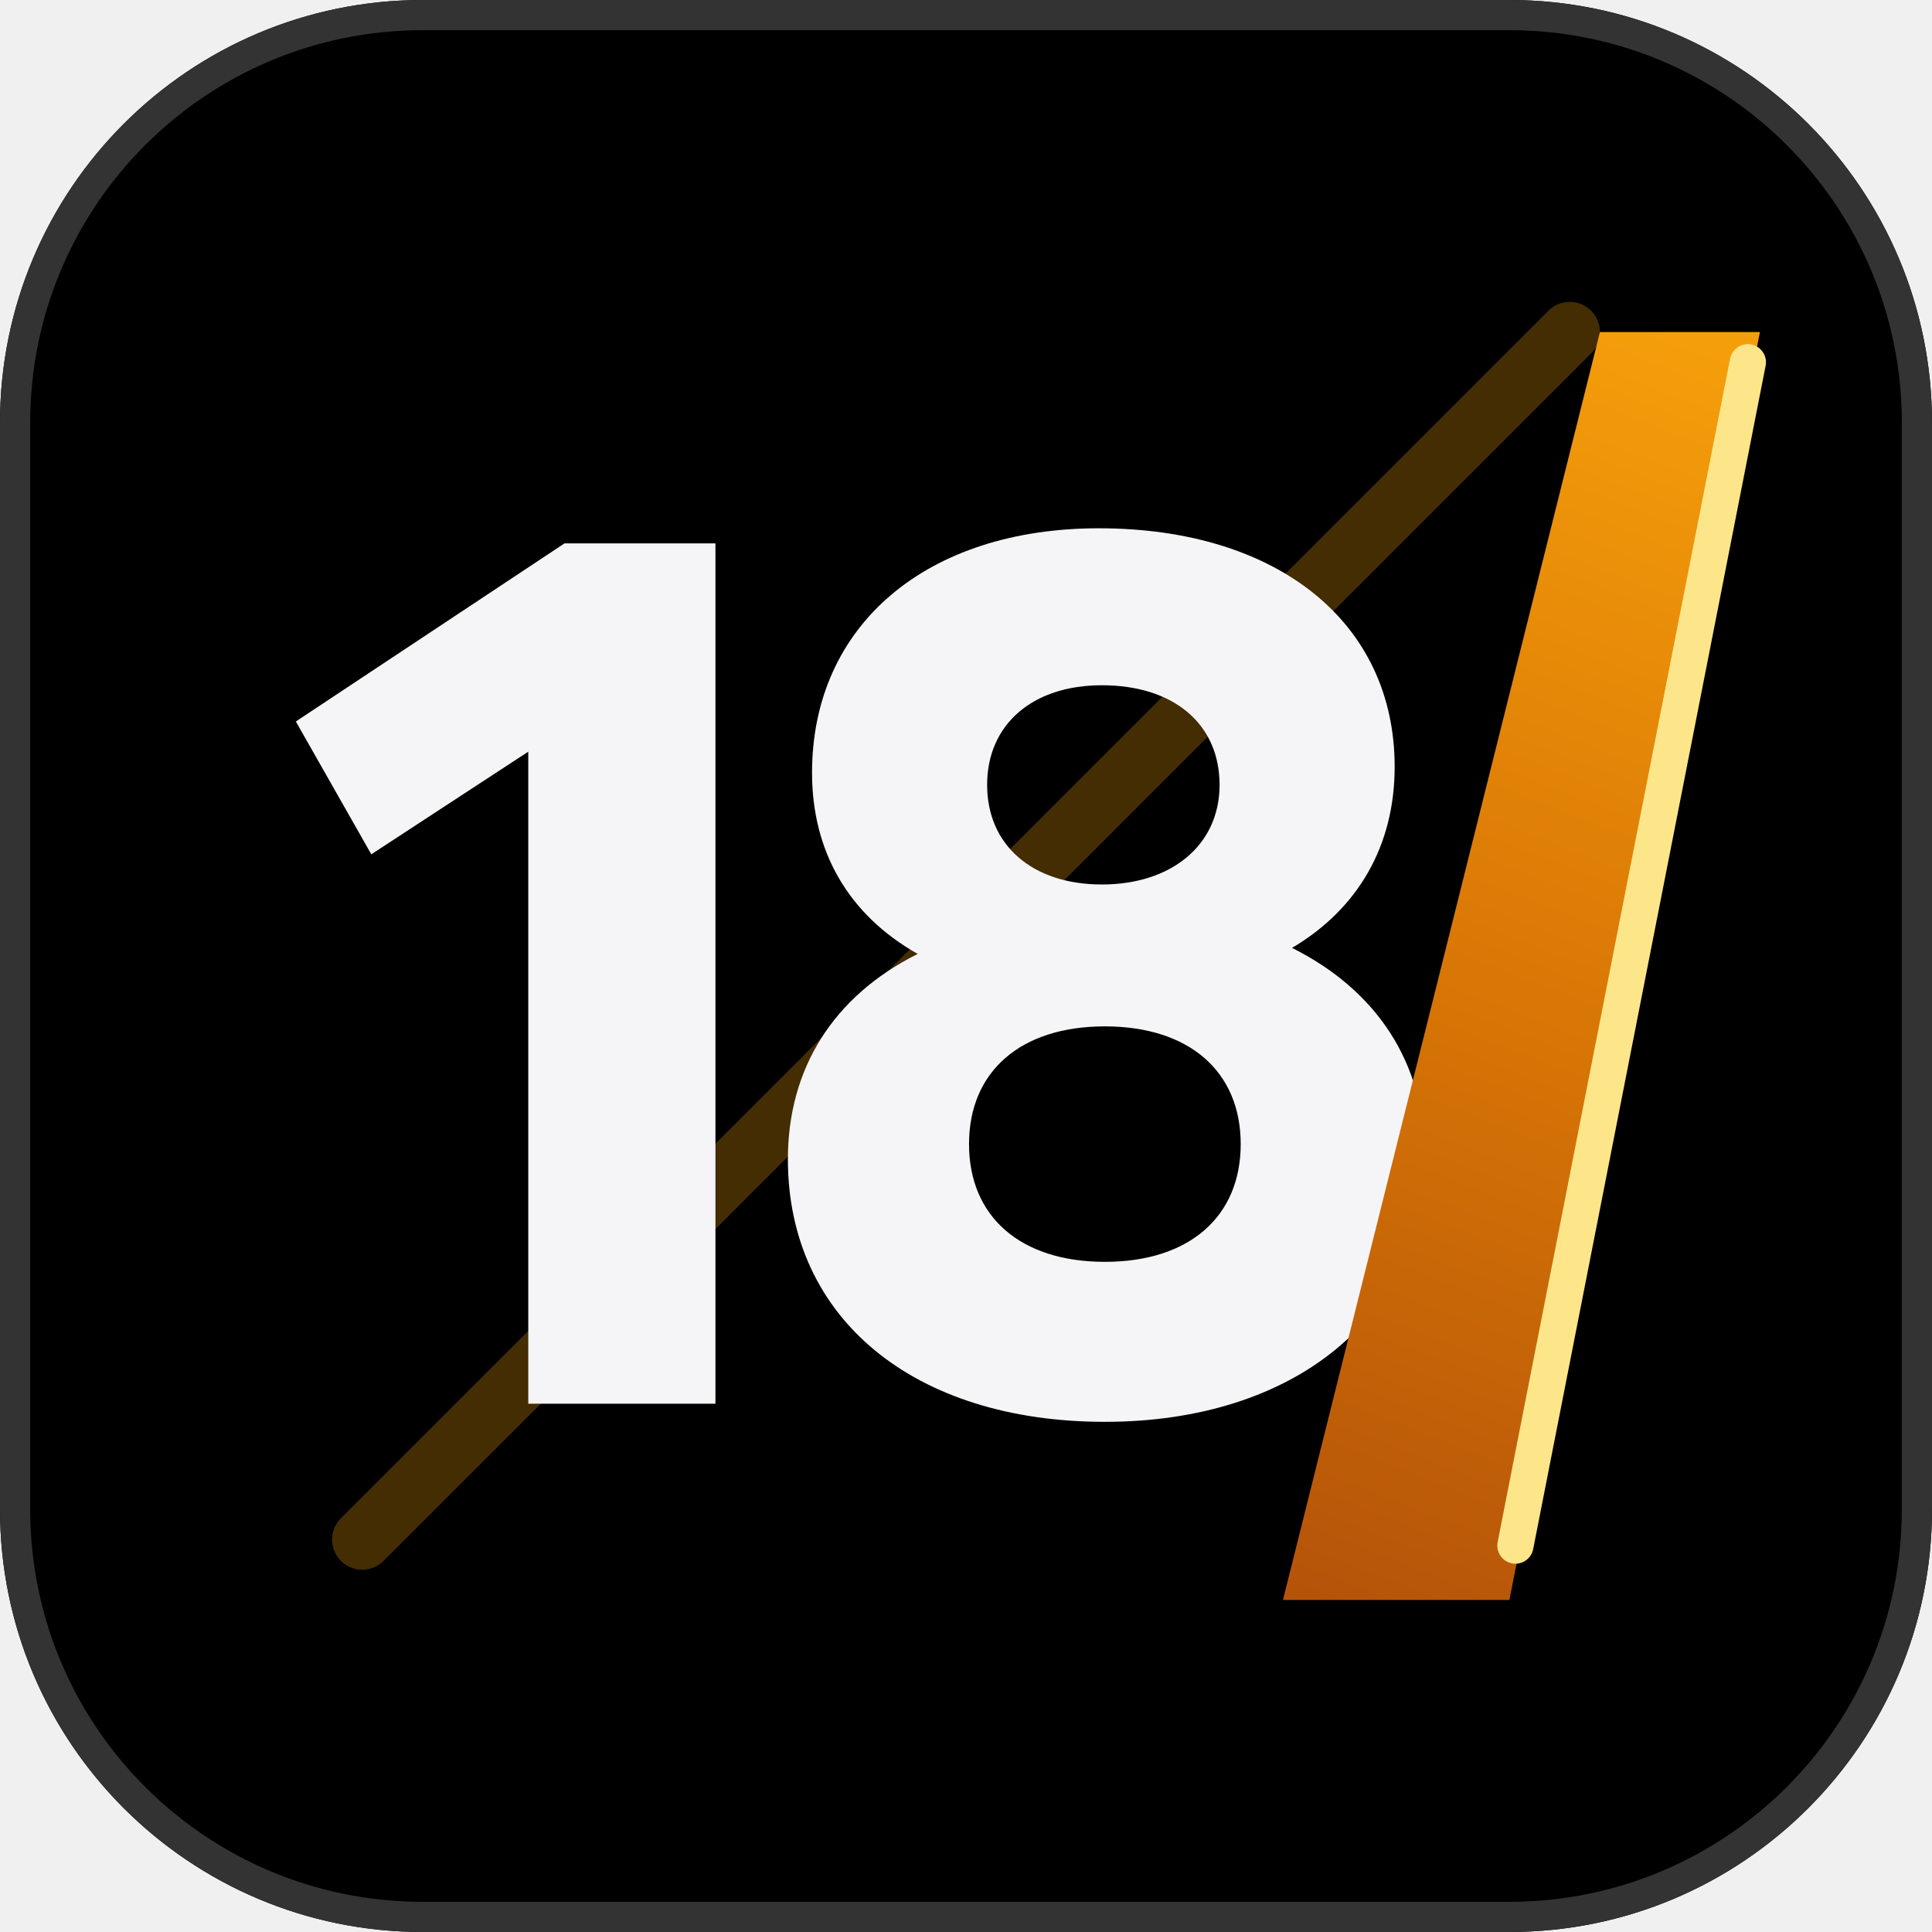
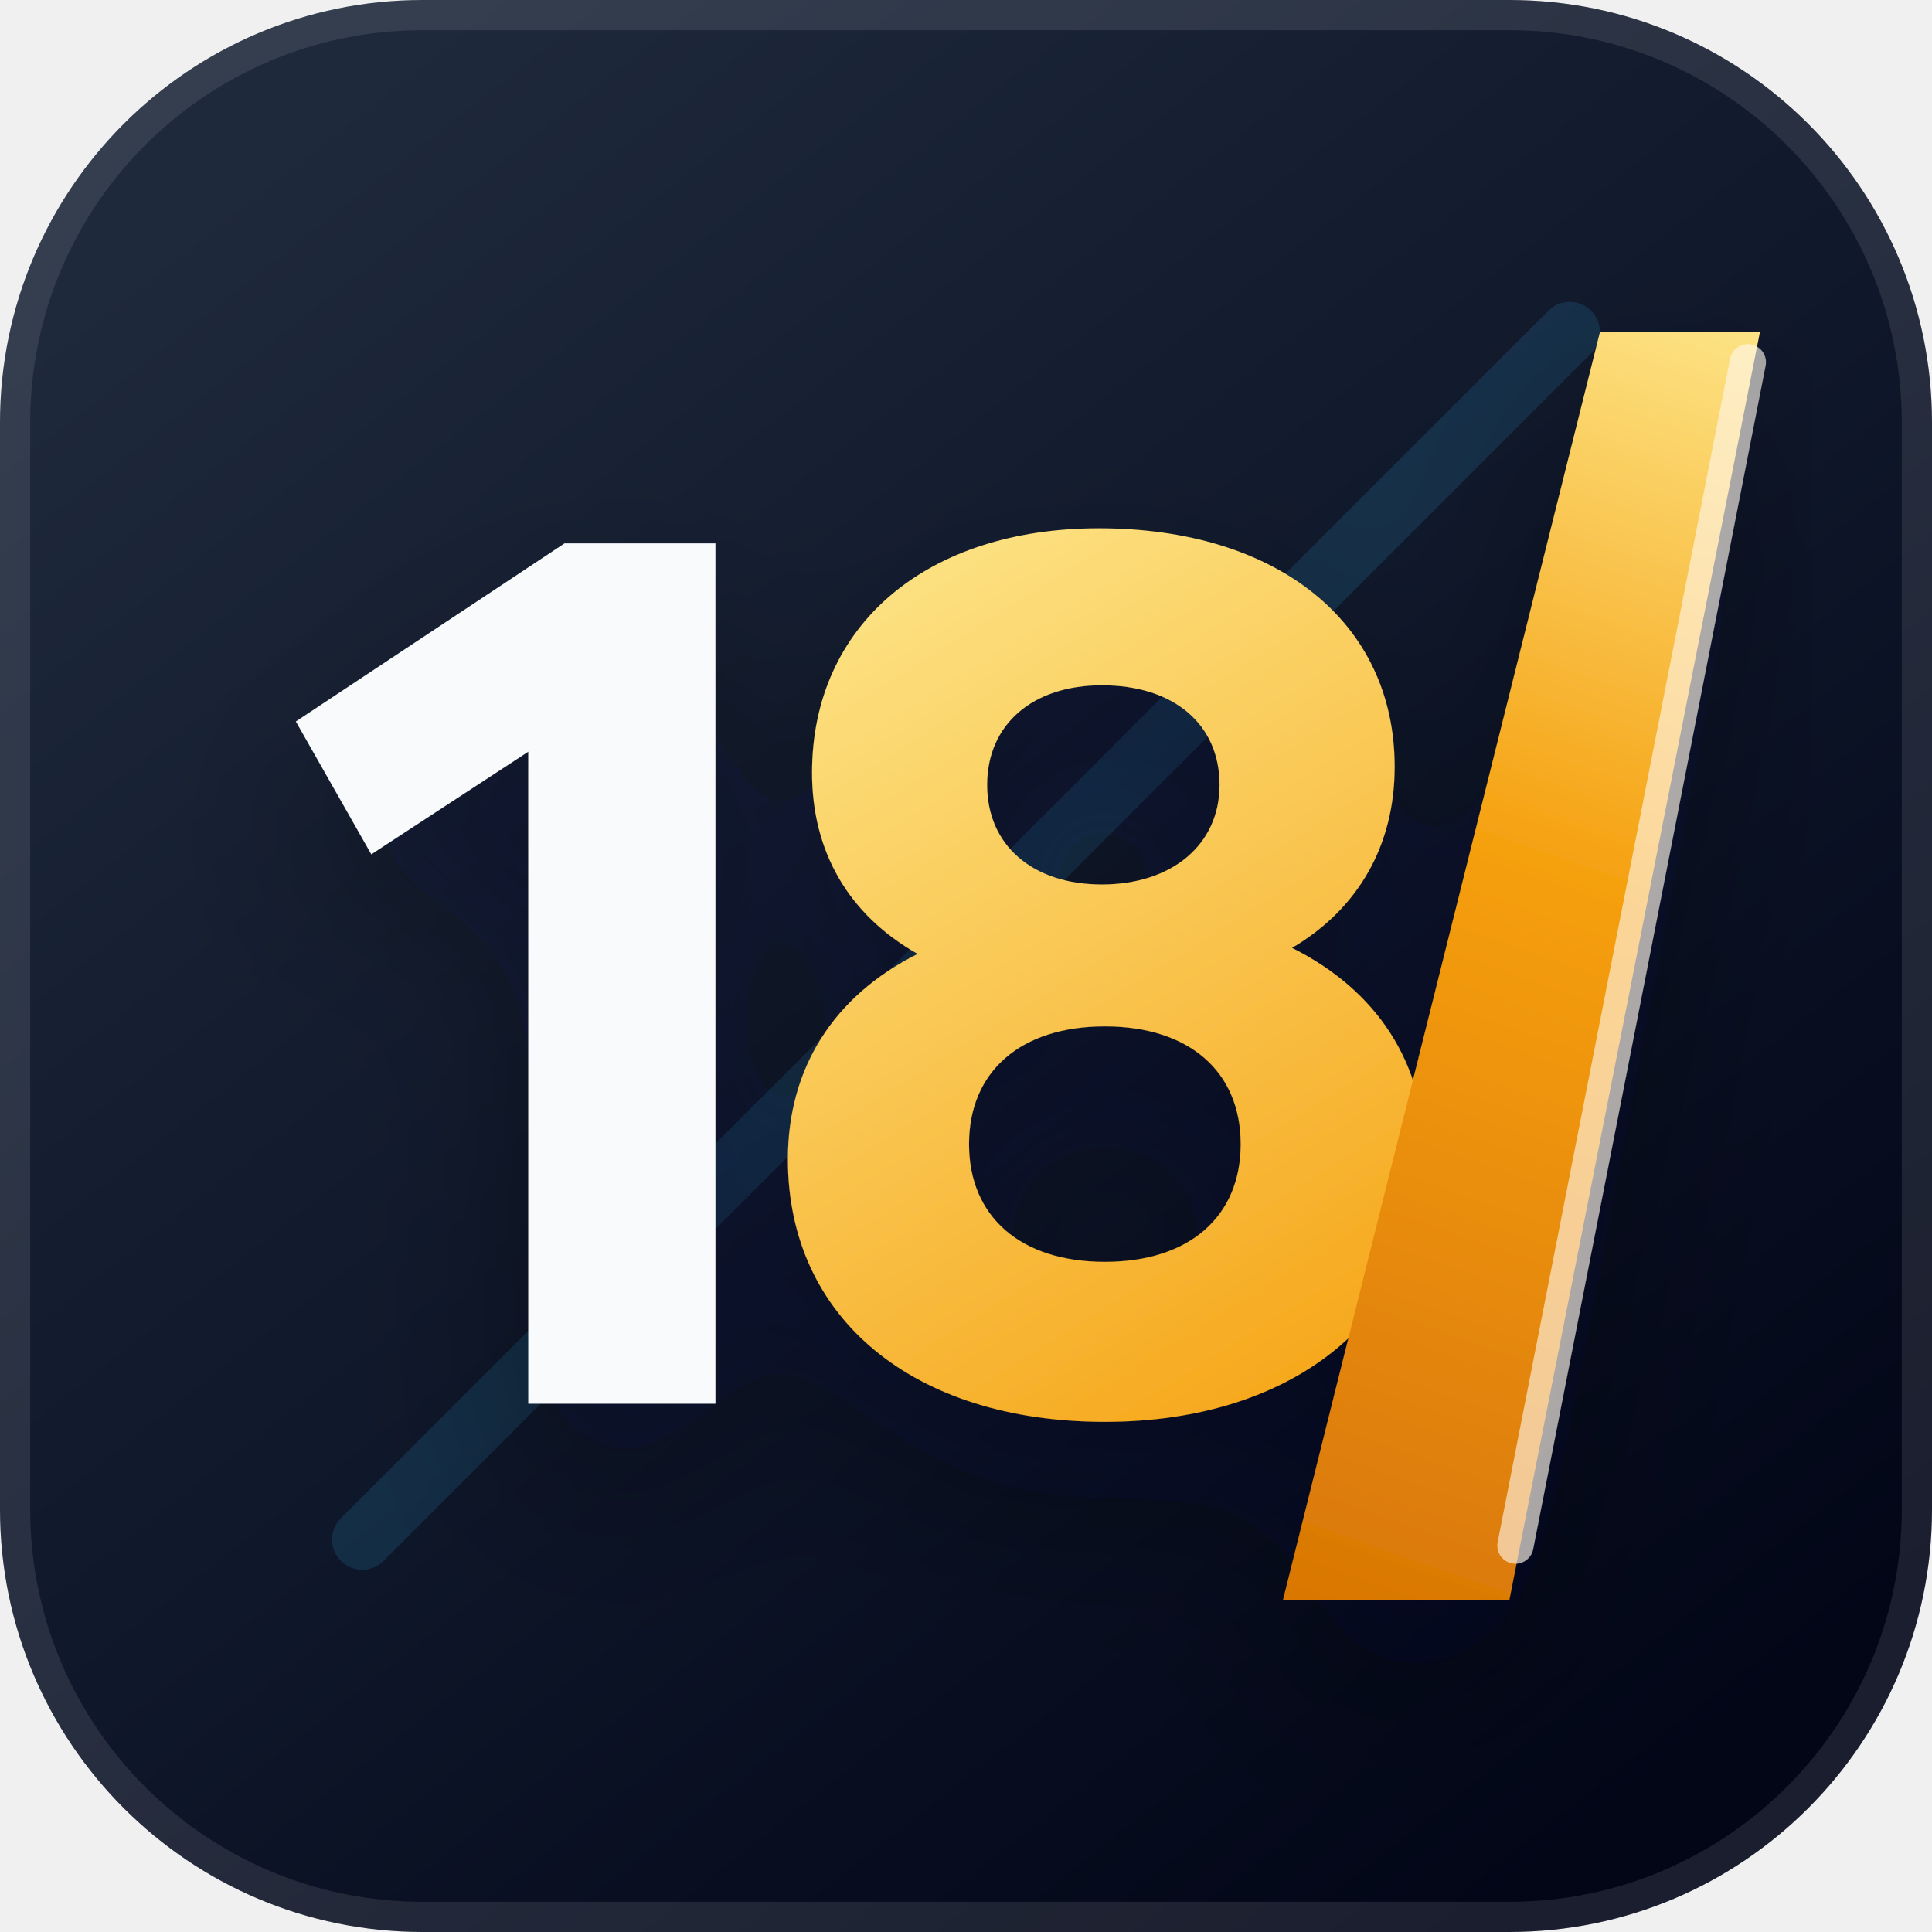
<svg xmlns="http://www.w3.org/2000/svg" viewBox="0 0 64 64" fill="none" role="img" aria-labelledby="title desc">
  <defs>
-     <linearGradient id="blade" x1="42" y1="53" x2="58" y2="12" gradientUnits="userSpaceOnUse">
-       <stop stop-color="#B45309" />
-       <stop offset="0.5" stop-color="#D97706" />
+     <linearGradient id="bg" x1="10" y1="4" x2="54" y2="60" gradientUnits="userSpaceOnUse">
+       <stop stop-color="#1E293B" />
+       <stop offset="0.52" stop-color="#0F172A" />
+       <stop offset="1" stop-color="#020617" />
+     </linearGradient>
+     <linearGradient id="blade" x1="43" y1="53" x2="58" y2="10" gradientUnits="userSpaceOnUse">
+       <stop stop-color="#D97706" />
+       <stop offset="0.55" stop-color="#F59E0B" />
+       <stop offset="1" stop-color="#FDE68A" />
+     </linearGradient>
+     <linearGradient id="eight" x1="28" y1="17" x2="48" y2="49" gradientUnits="userSpaceOnUse">
+       <stop stop-color="#FDE68A" />
      <stop offset="1" stop-color="#F59E0B" />
    </linearGradient>
+     <filter id="shadow" x="4" y="4" width="56" height="56" color-interpolation-filters="sRGB" filterUnits="userSpaceOnUse">
+       <feDropShadow dx="0" dy="3" stdDeviation="3" flood-color="#020617" flood-opacity="0.34" />
+     </filter>
  </defs>
-   <rect width="64" height="64" rx="14" fill="#000000" />
-   <rect x="0.5" y="0.5" width="63" height="63" rx="13.5" stroke="#333333" />
-   <path d="M12 51L52 11" stroke="#F59E0B" stroke-opacity="0.28" stroke-width="2" stroke-linecap="round" />
-   <path fill="#F5F5F7" d="M17.5 46.5V24.9l-5.2 3.4-2.5-4.4 8.9-5.9h5v28.5h-6.2Z" />
-   <path fill="#F5F5F7" fill-rule="evenodd" d="M36.4 17.5c-5.7 0-9.5 3.2-9.5 8.1 0 2.6 1.2 4.7 3.5 6-2.8 1.4-4.3 3.8-4.3 6.8 0 5.3 4.2 8.7 10.5 8.7s10.6-3.5 10.6-8.8c0-3.1-1.6-5.5-4.4-6.9 2.2-1.3 3.4-3.4 3.4-6 0-4.8-3.9-7.9-9.8-7.9Zm.1 5.2c2.4 0 3.9 1.3 3.9 3.3s-1.6 3.3-3.9 3.3c-2.3 0-3.8-1.3-3.8-3.3s1.5-3.3 3.8-3.3Zm.1 11.3c2.8 0 4.5 1.5 4.5 3.9s-1.7 3.9-4.5 3.9-4.5-1.5-4.5-3.9 1.7-3.9 4.5-3.9Z" />
-   <path d="M42.5 53H50l8.3-42H53l-10.5 42Z" fill="url(#blade)" />
-   <path d="M50.2 51.2 57.9 12" stroke="#FDE68A" stroke-width="1.2" stroke-linecap="round" />
+   <rect width="64" height="64" rx="14" fill="url(#bg)" />
+   <rect x="0.5" y="0.5" width="63" height="63" rx="13.5" stroke="#FFFFFF" stroke-opacity="0.1" />
+   <path d="M12 51L52 11" stroke="#38BDF8" stroke-opacity="0.14" stroke-width="2" stroke-linecap="round" />
+   <g filter="url(#shadow)">
+     <path fill="#F8FAFC" d="M17.5 46.5V24.9l-5.2 3.4-2.5-4.4 8.9-5.9h5v28.5h-6.2Z" />
+     <path fill="url(#eight)" fill-rule="evenodd" d="M36.4 17.5c-5.7 0-9.5 3.2-9.5 8.1 0 2.6 1.2 4.7 3.5 6-2.8 1.4-4.3 3.8-4.3 6.8 0 5.3 4.2 8.7 10.5 8.7s10.6-3.5 10.6-8.8c0-3.1-1.6-5.5-4.4-6.9 2.2-1.3 3.4-3.4 3.4-6 0-4.8-3.9-7.9-9.8-7.9Zm.1 5.2c2.4 0 3.9 1.3 3.9 3.3s-1.6 3.3-3.9 3.3c-2.3 0-3.8-1.3-3.8-3.3s1.5-3.3 3.8-3.3Zm.1 11.3c2.8 0 4.5 1.5 4.5 3.9s-1.7 3.9-4.5 3.9-4.5-1.5-4.5-3.9 1.7-3.9 4.5-3.9Z" />
+     <path d="M42.5 53H50l8.3-42H53l-10.5 42Z" fill="url(#blade)" />
+     <path d="M50.2 51.2 57.9 12" stroke="#FFF7ED" stroke-opacity="0.62" stroke-width="1.2" stroke-linecap="round" />
+   </g>
</svg>
